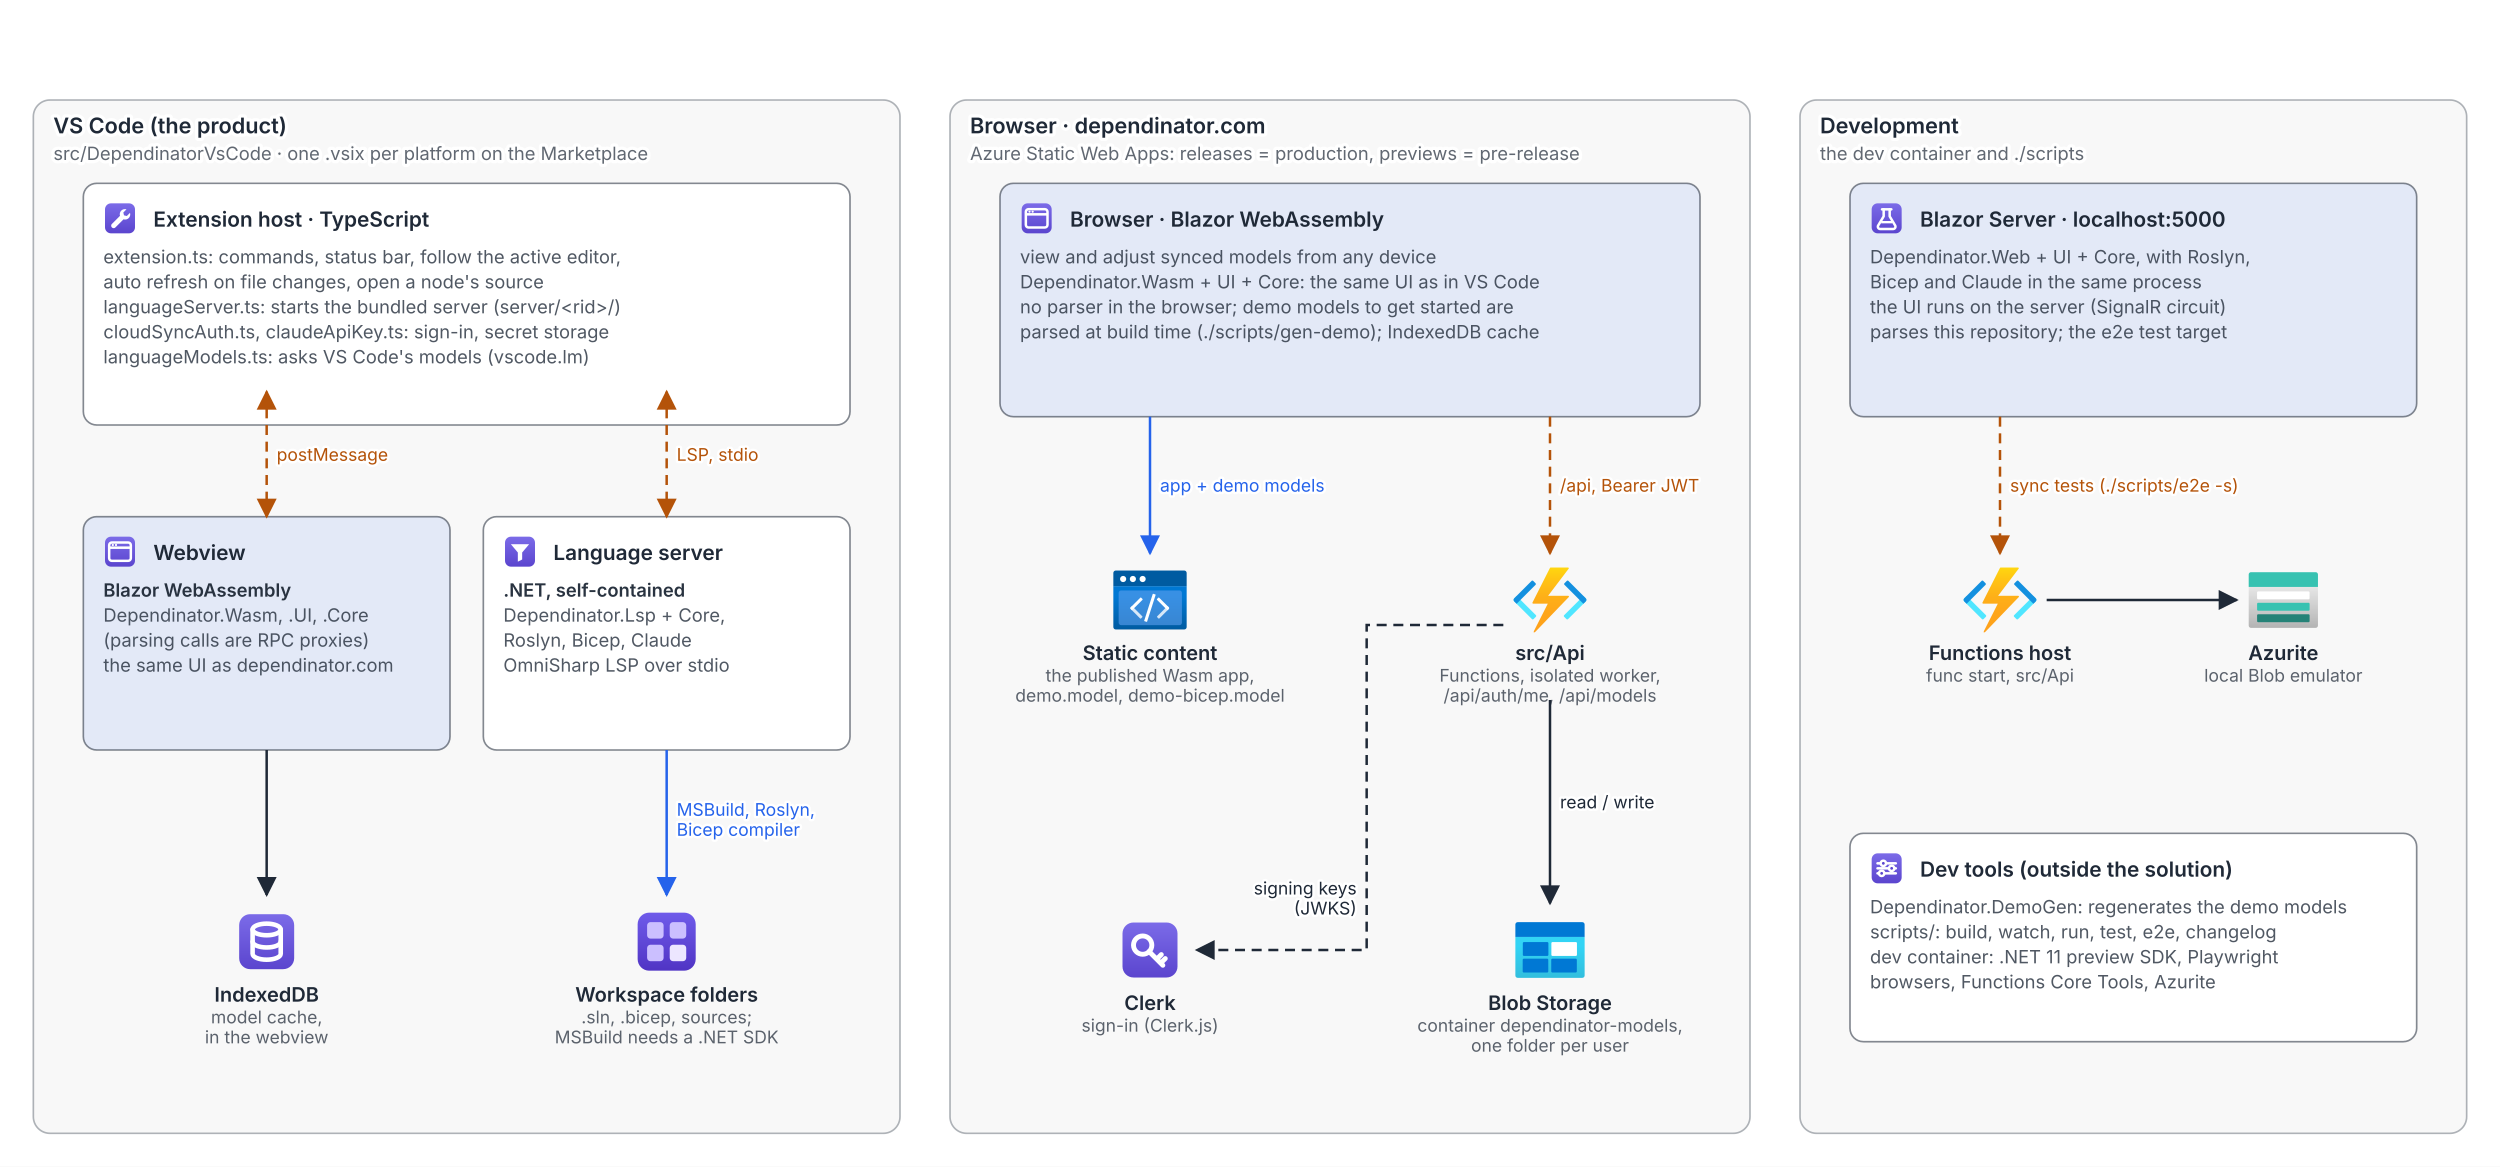
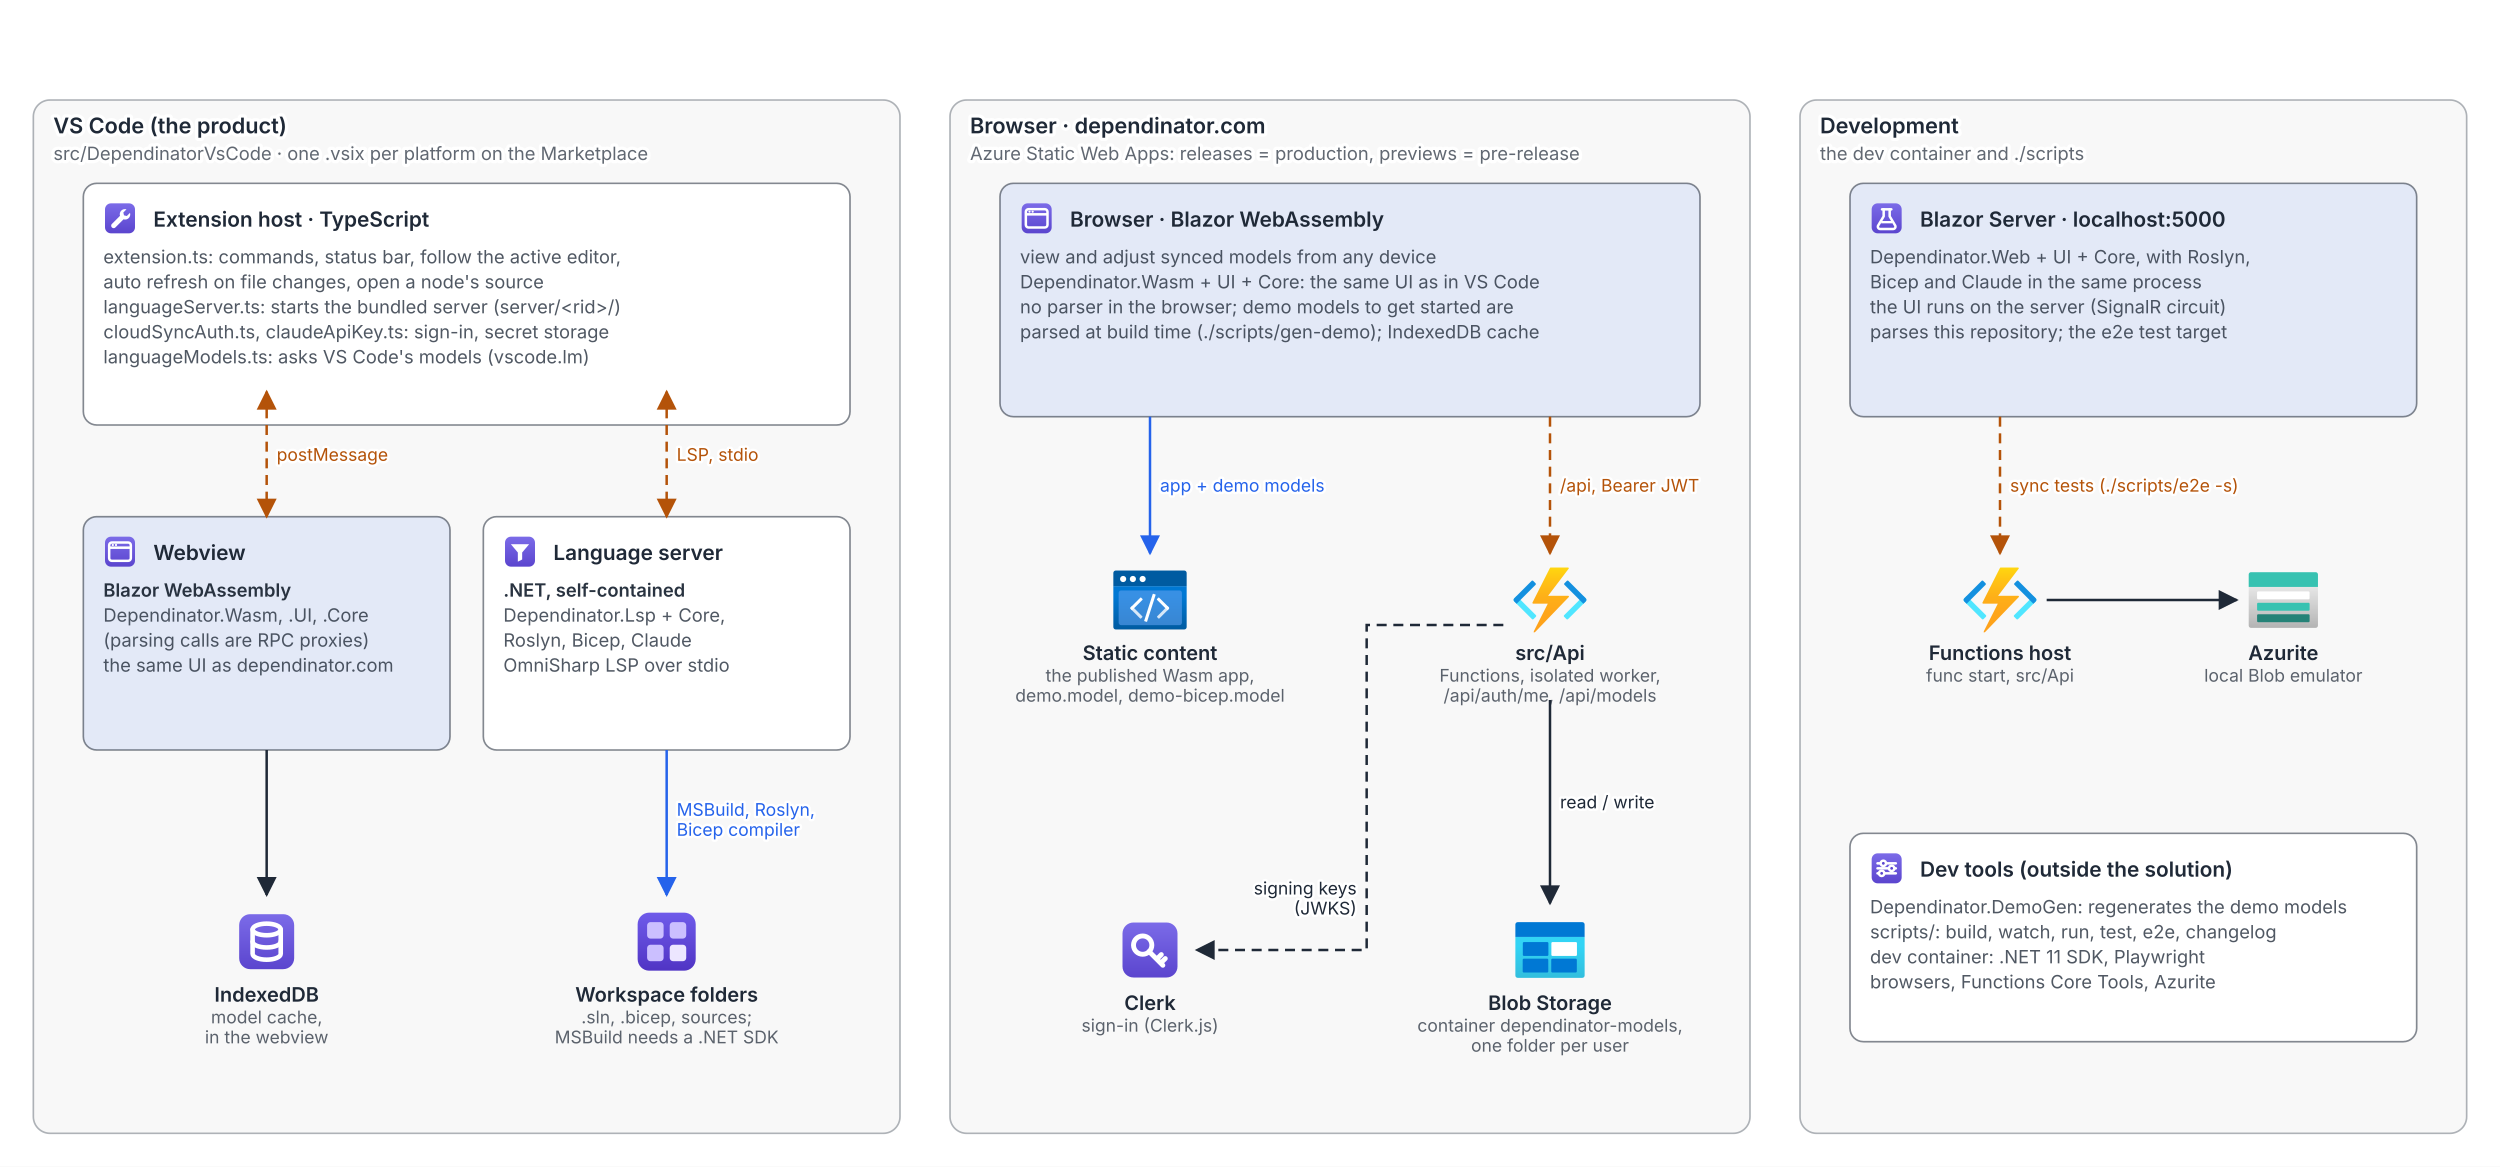
<svg xmlns="http://www.w3.org/2000/svg" viewBox="0 0 1500 700" role="img" aria-label="Hosts view of Dependinator: in VS Code the extension host (TypeScript) opens a webview that runs the Blazor WebAssembly UI and starts a self-contained .NET language server that parses the workspace; dependinator.com serves the same WebAssembly UI from Azure Static Web Apps, with a Functions API over Blob Storage for cloud sync; for development a Blazor Server host runs UI and parsers in one process, with a local Functions host and Azurite." font-family="Segoe UI, Inter, system-ui, sans-serif" style="max-width:100%;height:auto;color:var(--fg,#1f2937)">
  <defs>
    <marker id="arrow" viewBox="0 0 10 10" refX="9" refY="5" markerWidth="8" markerHeight="8" orient="auto-start-reverse">
      <path d="M 0 0 L 10 5 L 0 10 z" fill="currentColor" />
    </marker>
    <marker id="arrow-accent" viewBox="0 0 10 10" refX="9" refY="5" markerWidth="8" markerHeight="8" orient="auto-start-reverse">
      <path d="M 0 0 L 10 5 L 0 10 z" fill="var(--accent, #2563eb)" />
    </marker>
    <marker id="arrow-async" viewBox="0 0 10 10" refX="9" refY="5" markerWidth="8" markerHeight="8" orient="auto-start-reverse">
      <path d="M 0 0 L 10 5 L 0 10 z" fill="var(--accent2, #b45309)" />
    </marker>
    <symbol id="ic-Authentication" viewBox="0 0 24 24">
      <defs>
        <linearGradient id="gradAuthentication" x1="0" y1="0" x2="0" y2="1">
          <stop offset="0" stop-color="#7B6BE8" />
          <stop offset="1" stop-color="#5B45CE" />
        </linearGradient>
      </defs>
      <rect x="3" y="3" width="18" height="18" rx="3.6" fill="url(#gradAuthentication)" />
      <g fill="none" stroke="#fff" stroke-width="1.6" stroke-linecap="round" stroke-linejoin="round">
        <circle cx="9.6" cy="10.4" r="3" />
        <path d="M11.7,12.5 l4.5,4.5" />
        <path d="M14.4,14.8 l1.3,-1.3" />
        <path d="M15.7,16.1 l1.3,-1.3" />
      </g>
    </symbol>
    <symbol id="ic-Azure-Functions" viewBox="0 0 18 18">
      <defs>
        <linearGradient id="Azure-Functions-i1" x1="-175.993" y1="-343.723" x2="-175.993" y2="-359.232" gradientTransform="translate(212.573 370.548) scale(1.156 1.029)" gradientUnits="userSpaceOnUse">
          <stop offset="0" stop-color="#fea11b" />
          <stop offset="0.284" stop-color="#fea51a" />
          <stop offset="0.547" stop-color="#feb018" />
          <stop offset="0.8" stop-color="#ffc314" />
          <stop offset="1" stop-color="#ffd70f" />
        </linearGradient>
      </defs>
      <g>
        <path d="M2.37,7.475H3.2a.267.267,0,0,1,.267.267v6.148a.533.533,0,0,1-.533.533H2.1a0,0,0,0,1,0,0V7.741a.267.267,0,0,1,.267-.267Z" transform="translate(12.507 16.705) rotate(134.919)" fill="#50e6ff" />
        <path d="M2.325,3.6h.833a.267.267,0,0,1,.267.267v6.583a0,0,0,0,1,0,0H2.591a.533.533,0,0,1-.533-.533V3.865A.267.267,0,0,1,2.325,3.6Z" transform="translate(5.759 0.114) rotate(44.919)" fill="#1490df" />
      </g>
      <g>
        <path d="M14.53,7.475h.833a.533.533,0,0,1,.533.533v6.148a.267.267,0,0,1-.267.267H14.8a.267.267,0,0,1-.267-.267V7.475a0,0,0,0,1,0,0Z" transform="translate(12.223 -7.555) rotate(45.081)" fill="#50e6ff" />
        <path d="M15.108,3.6h.833a0,0,0,0,1,0,0v6.583a.267.267,0,0,1-.267.267h-.833a.267.267,0,0,1-.267-.267V4.131a.533.533,0,0,1,.533-.533Z" transform="translate(31.022 1.222) rotate(135.081)" fill="#1490df" />
      </g>
      <path d="M8.459,9.9H4.87a.193.193,0,0,1-.2-.181.166.166,0,0,1,.018-.075L8.991,1.13a.206.206,0,0,1,.186-.106h4.245a.193.193,0,0,1,.2.181.165.165,0,0,1-.035.1L8.534,7.966h4.928a.193.193,0,0,1,.2.181.176.176,0,0,1-.052.122L5.421,16.788c-.077.046-.624.5-.356-.189h0Z" fill="url(#Azure-Functions-i1)" />
    </symbol>
    <symbol id="ic-Blob-Storage" viewBox="0 0 18 18">
      <defs>
        <linearGradient id="Blob-Storage-i1" x1="9" y1="15.834" x2="9" y2="5.788" gradientUnits="userSpaceOnUse">
          <stop offset="0" stop-color="#32bedd" />
          <stop offset="0.775" stop-color="#32d4f5" />
        </linearGradient>
      </defs>
      <g>
        <g>
          <path d="M.5,5.788h17a0,0,0,0,1,0,0v9.478a.568.568,0,0,1-.568.568H1.068A.568.568,0,0,1,.5,15.266V5.788A0,0,0,0,1,.5,5.788Z" fill="url(#Blob-Storage-i1)" />
          <path d="M1.071,2.166H16.929a.568.568,0,0,1,.568.568V5.788a0,0,0,0,1,0,0H.5a0,0,0,0,1,0,0V2.734A.568.568,0,0,1,1.071,2.166Z" fill="#0078d4" />
          <rect x="2.328" y="7.049" width="6.281" height="3.408" rx="0.283" fill="#0078d4" />
          <rect x="9.336" y="7.049" width="6.281" height="3.408" rx="0.283" fill="#fff" />
          <rect x="2.296" y="11.128" width="6.281" height="3.408" rx="0.283" fill="#0078d4" />
          <rect x="9.304" y="11.128" width="6.281" height="3.408" rx="0.283" fill="#0078d4" />
        </g>
      </g>
    </symbol>
    <symbol id="ic-Configuration" viewBox="0 0 24 24">
      <defs>
        <linearGradient id="gradConfiguration" x1="0" y1="0" x2="0" y2="1">
          <stop offset="0" stop-color="#7B6BE8" />
          <stop offset="1" stop-color="#5B45CE" />
        </linearGradient>
      </defs>
      <rect x="3" y="3" width="18" height="18" rx="3.6" fill="url(#gradConfiguration)" />
      <g stroke="#fff" stroke-width="1.5" stroke-linecap="round">
        <line x1="6.5" y1="9" x2="17.5" y2="9" />
        <line x1="6.5" y1="12" x2="17.5" y2="12" />
        <line x1="6.5" y1="15" x2="17.5" y2="15" />
      </g>
      <g fill="#5B45CE" stroke="#fff" stroke-width="1.5">
        <circle cx="10" cy="9" r="1.6" />
        <circle cx="15" cy="12" r="1.6" />
        <circle cx="9" cy="15" r="1.6" />
      </g>
    </symbol>
    <symbol id="ic-Database" viewBox="0 0 24 24">
      <defs>
        <linearGradient id="gradDatabase" x1="0" y1="0" x2="0" y2="1">
          <stop offset="0" stop-color="#7B6BE8" />
          <stop offset="1" stop-color="#5B45CE" />
        </linearGradient>
      </defs>
      <rect x="3" y="3" width="18" height="18" rx="3.6" fill="url(#gradDatabase)" />
      <g fill="none" stroke="#fff" stroke-width="1.5" stroke-linecap="round" stroke-linejoin="round">
        <ellipse cx="12" cy="8" rx="4.6" ry="1.9" />
        <path d="M7.4,8 v8 c0,1.05 2.06,1.9 4.6,1.9 s4.6,-0.85 4.6,-1.9 v-8" />
        <path d="M7.4,12 c0,1.05 2.06,1.9 4.6,1.9 s4.6,-0.85 4.6,-1.9" />
      </g>
    </symbol>
    <symbol id="ic-Parsing" viewBox="0 0 24 24">
      <defs>
        <linearGradient id="gradParsing" x1="0" y1="0" x2="0" y2="1">
          <stop offset="0" stop-color="#7B6BE8" />
          <stop offset="1" stop-color="#5B45CE" />
        </linearGradient>
      </defs>
      <rect x="3" y="3" width="18" height="18" rx="3.6" fill="url(#gradParsing)" />
      <path d="M6.5,7.5 h11 l-4.2,5 v4.2 l-2.6,1.3 v-5.5 z" fill="#fff" />
    </symbol>
    <symbol id="ic-Solution" viewBox="0 0 24 24">
      <defs>
        <linearGradient id="gradSolution" x1="0" y1="0" x2="0" y2="1">
          <stop offset="0" stop-color="#6F5BEA" />
          <stop offset="1" stop-color="#5034C4" />
        </linearGradient>
      </defs>
      <rect x="2.5" y="2.5" width="19" height="19" rx="3.8" fill="url(#gradSolution)" />
      <rect x="5.6" y="5.6" width="5.4" height="5.4" rx="1.1" fill="#CBBFFF" />
      <rect x="13" y="5.6" width="5.4" height="5.4" rx="1.1" fill="#CBBFFF" />
      <rect x="5.6" y="13" width="5.4" height="5.4" rx="1.1" fill="#CBBFFF" />
      <rect x="13" y="13" width="5.4" height="5.4" rx="1.1" fill="#ECE6FF" />
    </symbol>
    <symbol id="ic-Static-Web-Apps" viewBox="0 0 18 18">
      <defs>
        <linearGradient id="Static-Web-Apps-i1" x1="9" y1="16.236" x2="9" y2="5.599" gradientUnits="userSpaceOnUse">
          <stop offset="0" stop-color="#005ba1" />
          <stop offset="0.775" stop-color="#0078d4" />
        </linearGradient>
      </defs>
      <g>
        <path d="M0,5.6H18a0,0,0,0,1,0,0V15.635a.6.6,0,0,1-.6.6H.6a.6.6,0,0,1-.6-.6V5.6A0,0,0,0,1,0,5.6Z" fill="url(#Static-Web-Apps-i1)" />
        <rect x="1.309" y="6.657" width="15.527" height="8.514" rx="0.6" fill="#5ea0ef" opacity="0.6" />
        <path d="M.6,1.764H17.4a.6.6,0,0,1,.6.6V5.6a0,0,0,0,1,0,0H0a0,0,0,0,1,0,0V2.365A.6.6,0,0,1,.6,1.764Z" fill="#005ba1" />
        <path d="M7.109,13.217l-.321.32a.144.144,0,0,1-.205,0L4.258,11.205a.29.29,0,0,1,0-.41l.321-.32L7.11,13.012A.145.145,0,0,1,7.109,13.217Zm3.653,0,.321.32a.144.144,0,0,0,.205,0l2.325-2.332a.29.29,0,0,0,0-.41l-.322-.32-2.53,2.537A.145.145,0,0,0,10.762,13.217Z" fill="#fff" opacity="0.8" />
        <path d="M6.831,8.433l.32.321a.144.144,0,0,1,0,.205L4.576,11.527l-.32-.322a.289.289,0,0,1,0-.41l2.37-2.363A.145.145,0,0,1,6.831,8.433Zm4.207,0-.32.321a.144.144,0,0,0,0,.205l2.575,2.568.32-.321a.292.292,0,0,0,0-.411l-2.37-2.362A.144.144,0,0,0,11.038,8.434Z" fill="#fff" />
        <path d="M8.159,14.363,7.646,14.2a.105.105,0,0,1-.067-.131L9.669,7.54a.1.1,0,0,1,.13-.067l.513.164a.1.1,0,0,1,.067.13L8.289,14.3A.1.1,0,0,1,8.159,14.363Z" fill="#fff" />
        <path d="M3.166,3.847a.76.76,0,1,1-.76-.76A.76.76,0,0,1,3.166,3.847ZM4.8,3.087a.76.76,0,1,0,.76.76A.76.76,0,0,0,4.8,3.087Zm2.393,0a.76.76,0,1,0,.76.76A.76.76,0,0,0,7.191,3.087Z" fill="#fff" />
      </g>
    </symbol>
    <symbol id="ic-Storage-Account" viewBox="0 0 18 18">
      <defs>
        <linearGradient id="Storage-Account-i1" x1="9" y1="15.83" x2="9" y2="5.79" gradientUnits="userSpaceOnUse">
          <stop offset="0" stop-color="#b3b3b3" />
          <stop offset="0.26" stop-color="#c1c1c1" />
          <stop offset="1" stop-color="#e6e6e6" />
        </linearGradient>
      </defs>
      <path d="M.5,5.79h17a0,0,0,0,1,0,0v9.48a.57.57,0,0,1-.57.57H1.07a.57.57,0,0,1-.57-.57V5.79A0,0,0,0,1,.5,5.79Z" fill="url(#Storage-Account-i1)" />
      <path d="M1.07,2.17H16.93a.57.57,0,0,1,.57.57V5.79a0,0,0,0,1,0,0H.5a0,0,0,0,1,0,0V2.73A.57.57,0,0,1,1.07,2.17Z" fill="#37c2b1" />
      <path d="M2.81,6.89H15.18a.27.27,0,0,1,.26.27v1.4a.27.27,0,0,1-.26.27H2.81a.27.27,0,0,1-.26-.27V7.16A.27.27,0,0,1,2.81,6.89Z" fill="#fff" />
      <path d="M2.82,9.68H15.19a.27.27,0,0,1,.26.27v1.41a.27.27,0,0,1-.26.27H2.82a.27.27,0,0,1-.26-.27V10A.27.27,0,0,1,2.82,9.68Z" fill="#37c2b1" />
      <path d="M2.82,12.5H15.19a.27.27,0,0,1,.26.27v1.41a.27.27,0,0,1-.26.27H2.82a.27.27,0,0,1-.26-.27V12.77A.27.27,0,0,1,2.82,12.5Z" fill="#258277" />
    </symbol>
    <symbol id="ic-Testing" viewBox="0 0 24 24">
      <defs>
        <linearGradient id="gradTesting" x1="0" y1="0" x2="0" y2="1">
          <stop offset="0" stop-color="#7B6BE8" />
          <stop offset="1" stop-color="#5B45CE" />
        </linearGradient>
      </defs>
      <rect x="3" y="3" width="18" height="18" rx="3.6" fill="url(#gradTesting)" />
      <g fill="none" stroke="#fff" stroke-width="1.5" stroke-linecap="round" stroke-linejoin="round">
        <path d="M10.2,6.6 v4.2 l-3.3,5.5 a1.4,1.4 0 0 0 1.2,2.1 h7.8 a1.4,1.4 0 0 0 1.2,-2.1 l-3.3,-5.5 v-4.2" />
        <line x1="9.2" y1="6.6" x2="14.8" y2="6.6" />
      </g>
      <path d="M8.7,14.3 h6.6" fill="none" stroke="#fff" stroke-width="1.4" />
    </symbol>
    <symbol id="ic-Utility" viewBox="0 0 24 24">
      <defs>
        <linearGradient id="gradUtility" x1="0" y1="0" x2="0" y2="1">
          <stop offset="0" stop-color="#7B6BE8" />
          <stop offset="1" stop-color="#5B45CE" />
        </linearGradient>
      </defs>
      <rect x="3" y="3" width="18" height="18" rx="3.6" fill="url(#gradUtility)" />
      <path d="M15.9,6.6 a3.1,3.1 0 0 0 -3.9,3.9 l-4.7,4.7 a1.5,1.5 0 1 0 2.1,2.1 l4.7,-4.7 a3.1,3.1 0 0 0 3.9,-3.9 l-1.9,1.9 -1.7,-0.4 -0.4,-1.7 z" fill="#fff" />
    </symbol>
    <symbol id="ic-View" viewBox="0 0 24 24">
      <defs>
        <linearGradient id="gradView" x1="0" y1="0" x2="0" y2="1">
          <stop offset="0" stop-color="#7B6BE8" />
          <stop offset="1" stop-color="#5B45CE" />
        </linearGradient>
      </defs>
      <rect x="3" y="3" width="18" height="18" rx="3.6" fill="url(#gradView)" />
      <g fill="none" stroke="#fff" stroke-width="1.5" stroke-linejoin="round">
        <rect x="5.5" y="6.5" width="13" height="11" rx="1.6" />
        <line x1="5.5" y1="9.6" x2="18.5" y2="9.6" />
      </g>
      <g fill="#fff">
        <circle cx="7.7" cy="8" r="0.65" />
        <circle cx="9.6" cy="8" r="0.65" />
      </g>
    </symbol>
  </defs>
  <rect width="1500" height="700" fill="var(--bg, #ffffff)" />
  <rect x="20" y="60" width="520" height="620" rx="10" fill="currentColor" fill-opacity="0.035" stroke="currentColor" stroke-opacity="0.35" />
  <rect x="50" y="110" width="460" height="145" rx="8" fill="var(--bg, #ffffff)" stroke="currentColor" stroke-opacity="0.55" />
  <use href="#ic-Utility" x="60" y="119" width="24" height="24" />
  <text x="92" y="136" font-size="12.5" font-weight="600" fill="currentColor">Extension host · TypeScript</text>
  <text x="62" y="158" font-size="11" fill="currentColor" fill-opacity="0.78">extension.ts: commands, status bar, follow the active editor,</text>
  <text x="62" y="173" font-size="11" fill="currentColor" fill-opacity="0.78">    auto refresh on file changes, open a node's source</text>
  <text x="62" y="188" font-size="11" fill="currentColor" fill-opacity="0.78">languageServer.ts: starts the bundled server (server/&lt;rid&gt;/)</text>
  <text x="62" y="203" font-size="11" fill="currentColor" fill-opacity="0.78">cloudSyncAuth.ts, claudeApiKey.ts: sign-in, secret storage</text>
  <text x="62" y="218" font-size="11" fill="currentColor" fill-opacity="0.78">languageModels.ts: asks VS Code's models (vscode.lm)</text>
  <rect x="50" y="310" width="220" height="140" rx="8" fill="var(--accent, #2563eb)" fill-opacity="0.10" stroke="currentColor" stroke-opacity="0.55" />
  <use href="#ic-View" x="60" y="319" width="24" height="24" />
  <text x="92" y="336" font-size="12.5" font-weight="600" fill="currentColor">Webview</text>
  <text x="62" y="358" font-size="11" font-weight="600" fill="currentColor" fill-opacity="0.95">Blazor WebAssembly</text>
  <text x="62" y="373" font-size="11" fill="currentColor" fill-opacity="0.78">Dependinator.Wasm, .UI, .Core</text>
  <text x="62" y="388" font-size="11" fill="currentColor" fill-opacity="0.78">(parsing calls are RPC proxies)</text>
  <text x="62" y="403" font-size="11" fill="currentColor" fill-opacity="0.78">the same UI as dependinator.com</text>
  <rect x="290" y="310" width="220" height="140" rx="8" fill="var(--bg, #ffffff)" stroke="currentColor" stroke-opacity="0.55" />
  <use href="#ic-Parsing" x="300" y="319" width="24" height="24" />
  <text x="332" y="336" font-size="12.5" font-weight="600" fill="currentColor">Language server</text>
  <text x="302" y="358" font-size="11" font-weight="600" fill="currentColor" fill-opacity="0.95">.NET, self-contained</text>
  <text x="302" y="373" font-size="11" fill="currentColor" fill-opacity="0.78">Dependinator.Lsp + Core,</text>
  <text x="302" y="388" font-size="11" fill="currentColor" fill-opacity="0.78">Roslyn, Bicep, Claude</text>
  <text x="302" y="403" font-size="11" fill="currentColor" fill-opacity="0.78">OmniSharp LSP over stdio</text>
  <use href="#ic-Database" x="138.0" y="543.0" width="44" height="44" />
  <text x="160" y="601.0" font-size="12" font-weight="600" text-anchor="middle" fill="currentColor">IndexedDB</text>
  <text x="160" y="614.0" font-size="10.5" text-anchor="middle" fill="currentColor" fill-opacity="0.72">model cache,</text>
  <text x="160" y="626.0" font-size="10.5" text-anchor="middle" fill="currentColor" fill-opacity="0.72">in the webview</text>
  <use href="#ic-Solution" x="378.0" y="543.0" width="44" height="44" />
  <text x="400" y="601.0" font-size="12" font-weight="600" text-anchor="middle" fill="currentColor">Workspace folders</text>
  <text x="400" y="614.0" font-size="10.5" text-anchor="middle" fill="currentColor" fill-opacity="0.72">.sln, .bicep, sources;</text>
  <text x="400" y="626.0" font-size="10.5" text-anchor="middle" fill="currentColor" fill-opacity="0.72">MSBuild needs a .NET SDK</text>
  <path d="M 160.0 235.0 L 160.0 310.0" fill="none" stroke="var(--accent2, #b45309)" stroke-width="1.5" stroke-dasharray="6 4" marker-start="url(#arrow-async)" marker-end="url(#arrow-async)" />
  <text x="166.0" y="276.5" font-size="10.5" text-anchor="start" fill="var(--accent2, #b45309)" style="paint-order:stroke;stroke:var(--bg, #ffffff);stroke-width:3px;stroke-linejoin:round">postMessage</text>
  <path d="M 400.0 235.0 L 400.0 310.0" fill="none" stroke="var(--accent2, #b45309)" stroke-width="1.5" stroke-dasharray="6 4" marker-start="url(#arrow-async)" marker-end="url(#arrow-async)" />
  <text x="406.0" y="276.5" font-size="10.5" text-anchor="start" fill="var(--accent2, #b45309)" style="paint-order:stroke;stroke:var(--bg, #ffffff);stroke-width:3px;stroke-linejoin:round">LSP, stdio</text>
  <path d="M 400.0 450.0 L 400.0 537.0" fill="none" stroke="var(--accent, #2563eb)" stroke-width="1.5" marker-end="url(#arrow-accent)" />
  <text x="406.0" y="489.5" font-size="10.5" text-anchor="start" fill="var(--accent, #2563eb)" style="paint-order:stroke;stroke:var(--bg, #ffffff);stroke-width:3px;stroke-linejoin:round">MSBuild, Roslyn,</text>
  <text x="406.0" y="501.5" font-size="10.5" text-anchor="start" fill="var(--accent, #2563eb)" style="paint-order:stroke;stroke:var(--bg, #ffffff);stroke-width:3px;stroke-linejoin:round">Bicep compiler</text>
  <path d="M 160.0 450.0 L 160.0 537.0" fill="none" stroke="currentColor" stroke-width="1.5" marker-end="url(#arrow)" />
  <rect x="570" y="60" width="480" height="620" rx="10" fill="currentColor" fill-opacity="0.035" stroke="currentColor" stroke-opacity="0.35" />
  <rect x="600" y="110" width="420" height="140" rx="8" fill="var(--accent, #2563eb)" fill-opacity="0.10" stroke="currentColor" stroke-opacity="0.55" />
  <use href="#ic-View" x="610" y="119" width="24" height="24" />
  <text x="642" y="136" font-size="12.5" font-weight="600" fill="currentColor">Browser · Blazor WebAssembly</text>
  <text x="612" y="158" font-size="11" fill="currentColor" fill-opacity="0.78">view and adjust synced models from any device</text>
  <text x="612" y="173" font-size="11" fill="currentColor" fill-opacity="0.78">Dependinator.Wasm + UI + Core: the same UI as in VS Code</text>
  <text x="612" y="188" font-size="11" fill="currentColor" fill-opacity="0.78">no parser in the browser; demo models to get started are</text>
  <text x="612" y="203" font-size="11" fill="currentColor" fill-opacity="0.78">parsed at build time (./scripts/gen-demo); IndexedDB cache</text>
  <use href="#ic-Static-Web-Apps" x="668.0" y="338.0" width="44" height="44" />
  <text x="690" y="396.0" font-size="12" font-weight="600" text-anchor="middle" fill="currentColor">Static content</text>
  <text x="690" y="409.0" font-size="10.5" text-anchor="middle" fill="currentColor" fill-opacity="0.72">the published Wasm app,</text>
  <text x="690" y="421.0" font-size="10.5" text-anchor="middle" fill="currentColor" fill-opacity="0.72">demo.model, demo-bicep.model</text>
  <use href="#ic-Azure-Functions" x="908.0" y="338.0" width="44" height="44" />
  <text x="930" y="396.0" font-size="12" font-weight="600" text-anchor="middle" fill="currentColor">src/Api</text>
  <text x="930" y="409.0" font-size="10.5" text-anchor="middle" fill="currentColor" fill-opacity="0.72">Functions, isolated worker,</text>
  <text x="930" y="421.0" font-size="10.5" text-anchor="middle" fill="currentColor" fill-opacity="0.72">/api/auth/me, /api/models</text>
  <use href="#ic-Authentication" x="668.0" y="548.0" width="44" height="44" />
  <text x="690" y="606.0" font-size="12" font-weight="600" text-anchor="middle" fill="currentColor">Clerk</text>
  <text x="690" y="619.0" font-size="10.5" text-anchor="middle" fill="currentColor" fill-opacity="0.72">sign-in (Clerk.js)</text>
  <use href="#ic-Blob-Storage" x="908.0" y="548.0" width="44" height="44" />
  <text x="930" y="606.0" font-size="12" font-weight="600" text-anchor="middle" fill="currentColor">Blob Storage</text>
  <text x="930" y="619.0" font-size="10.5" text-anchor="middle" fill="currentColor" fill-opacity="0.72">container dependinator-models,</text>
  <text x="930" y="631.0" font-size="10.5" text-anchor="middle" fill="currentColor" fill-opacity="0.72">one folder per user</text>
  <path d="M 690.0 250.0 L 690.0 332.0" fill="none" stroke="var(--accent, #2563eb)" stroke-width="1.5" marker-end="url(#arrow-accent)" />
  <text x="696.0" y="295.0" font-size="10.5" text-anchor="start" fill="var(--accent, #2563eb)" style="paint-order:stroke;stroke:var(--bg, #ffffff);stroke-width:3px;stroke-linejoin:round">app + demo models</text>
  <path d="M 930.0 250.0 L 930.0 332.0" fill="none" stroke="var(--accent2, #b45309)" stroke-width="1.5" stroke-dasharray="6 4" marker-end="url(#arrow-async)" />
  <text x="936.0" y="295.0" font-size="10.5" text-anchor="start" fill="var(--accent2, #b45309)" style="paint-order:stroke;stroke:var(--bg, #ffffff);stroke-width:3px;stroke-linejoin:round">/api, Bearer JWT</text>
  <path d="M 930.0 420.0 L 930.0 542.0" fill="none" stroke="currentColor" stroke-width="1.5" marker-end="url(#arrow)" />
  <text x="936.0" y="485.0" font-size="10.5" text-anchor="start" fill="currentColor" style="paint-order:stroke;stroke:var(--bg, #ffffff);stroke-width:3px;stroke-linejoin:round">read / write</text>
  <path d="M 902.0 375.0 L 820.0 375.0 L 820.0 570.0 L 718.0 570.0" fill="none" stroke="currentColor" stroke-width="1.5" stroke-dasharray="6 4" marker-end="url(#arrow)" />
  <text x="814.0" y="536.7" font-size="10.5" text-anchor="end" fill="currentColor" style="paint-order:stroke;stroke:var(--bg, #ffffff);stroke-width:3px;stroke-linejoin:round">signing keys</text>
  <text x="814.0" y="548.7" font-size="10.5" text-anchor="end" fill="currentColor" style="paint-order:stroke;stroke:var(--bg, #ffffff);stroke-width:3px;stroke-linejoin:round">(JWKS)</text>
  <rect x="1080" y="60" width="400" height="620" rx="10" fill="currentColor" fill-opacity="0.035" stroke="currentColor" stroke-opacity="0.35" />
  <rect x="1110" y="110" width="340" height="140" rx="8" fill="var(--accent, #2563eb)" fill-opacity="0.10" stroke="currentColor" stroke-opacity="0.55" />
  <use href="#ic-Testing" x="1120" y="119" width="24" height="24" />
  <text x="1152" y="136" font-size="12.5" font-weight="600" fill="currentColor">Blazor Server · localhost:5000</text>
  <text x="1122" y="158" font-size="11" fill="currentColor" fill-opacity="0.78">Dependinator.Web + UI + Core, with Roslyn,</text>
  <text x="1122" y="173" font-size="11" fill="currentColor" fill-opacity="0.78">Bicep and Claude in the same process</text>
  <text x="1122" y="188" font-size="11" fill="currentColor" fill-opacity="0.78">the UI runs on the server (SignalR circuit)</text>
  <text x="1122" y="203" font-size="11" fill="currentColor" fill-opacity="0.78">parses this repository; the e2e test target</text>
  <use href="#ic-Azure-Functions" x="1178.0" y="338.0" width="44" height="44" />
  <text x="1200" y="396.0" font-size="12" font-weight="600" text-anchor="middle" fill="currentColor">Functions host</text>
  <text x="1200" y="409.0" font-size="10.5" text-anchor="middle" fill="currentColor" fill-opacity="0.72">func start, src/Api</text>
  <use href="#ic-Storage-Account" x="1348.0" y="338.0" width="44" height="44" />
  <text x="1370" y="396.0" font-size="12" font-weight="600" text-anchor="middle" fill="currentColor">Azurite</text>
  <text x="1370" y="409.0" font-size="10.5" text-anchor="middle" fill="currentColor" fill-opacity="0.72">local Blob emulator</text>
  <rect x="1110" y="500" width="340" height="125" rx="8" fill="var(--bg, #ffffff)" stroke="currentColor" stroke-opacity="0.55" />
  <use href="#ic-Configuration" x="1120" y="509" width="24" height="24" />
  <text x="1152" y="526" font-size="12.5" font-weight="600" fill="currentColor">Dev tools (outside the solution)</text>
  <text x="1122" y="548" font-size="11" fill="currentColor" fill-opacity="0.78">Dependinator.DemoGen: regenerates the demo models</text>
  <text x="1122" y="563" font-size="11" fill="currentColor" fill-opacity="0.78">scripts/: build, watch, run, test, e2e, changelog</text>
-   <text x="1122" y="578" font-size="11" fill="currentColor" fill-opacity="0.78">dev container: .NET 11 preview SDK, Playwright</text>
+   <text x="1122" y="578" font-size="11" fill="currentColor" fill-opacity="0.78">dev container: .NET 11 SDK, Playwright</text>
  <text x="1122" y="593" font-size="11" fill="currentColor" fill-opacity="0.78">browsers, Functions Core Tools, Azurite</text>
  <path d="M 1200.0 250.0 L 1200.0 332.0" fill="none" stroke="var(--accent2, #b45309)" stroke-width="1.5" stroke-dasharray="6 4" marker-end="url(#arrow-async)" />
  <text x="1206.0" y="295.0" font-size="10.5" text-anchor="start" fill="var(--accent2, #b45309)" style="paint-order:stroke;stroke:var(--bg, #ffffff);stroke-width:3px;stroke-linejoin:round">sync tests (./scripts/e2e -s)</text>
  <path d="M 1228.0 360.0 L 1342.0 360.0" fill="none" stroke="currentColor" stroke-width="1.5" marker-end="url(#arrow)" />
  <text x="32" y="80" font-size="13" font-weight="600" fill="currentColor" style="paint-order:stroke;stroke:var(--bg, #ffffff);stroke-width:4px;stroke-linejoin:round">VS Code (the product)</text>
  <text x="32" y="96" font-size="11" fill="currentColor" fill-opacity="0.7" style="paint-order:stroke;stroke:var(--bg, #ffffff);stroke-width:4px;stroke-linejoin:round">src/DependinatorVsCode · one .vsix per platform on the Marketplace</text>
  <text x="582" y="80" font-size="13" font-weight="600" fill="currentColor" style="paint-order:stroke;stroke:var(--bg, #ffffff);stroke-width:4px;stroke-linejoin:round">Browser · dependinator.com</text>
  <text x="582" y="96" font-size="11" fill="currentColor" fill-opacity="0.7" style="paint-order:stroke;stroke:var(--bg, #ffffff);stroke-width:4px;stroke-linejoin:round">Azure Static Web Apps: releases = production, previews = pre-release</text>
  <text x="1092" y="80" font-size="13" font-weight="600" fill="currentColor" style="paint-order:stroke;stroke:var(--bg, #ffffff);stroke-width:4px;stroke-linejoin:round">Development</text>
  <text x="1092" y="96" font-size="11" fill="currentColor" fill-opacity="0.7" style="paint-order:stroke;stroke:var(--bg, #ffffff);stroke-width:4px;stroke-linejoin:round">the dev container and ./scripts</text>
</svg>
